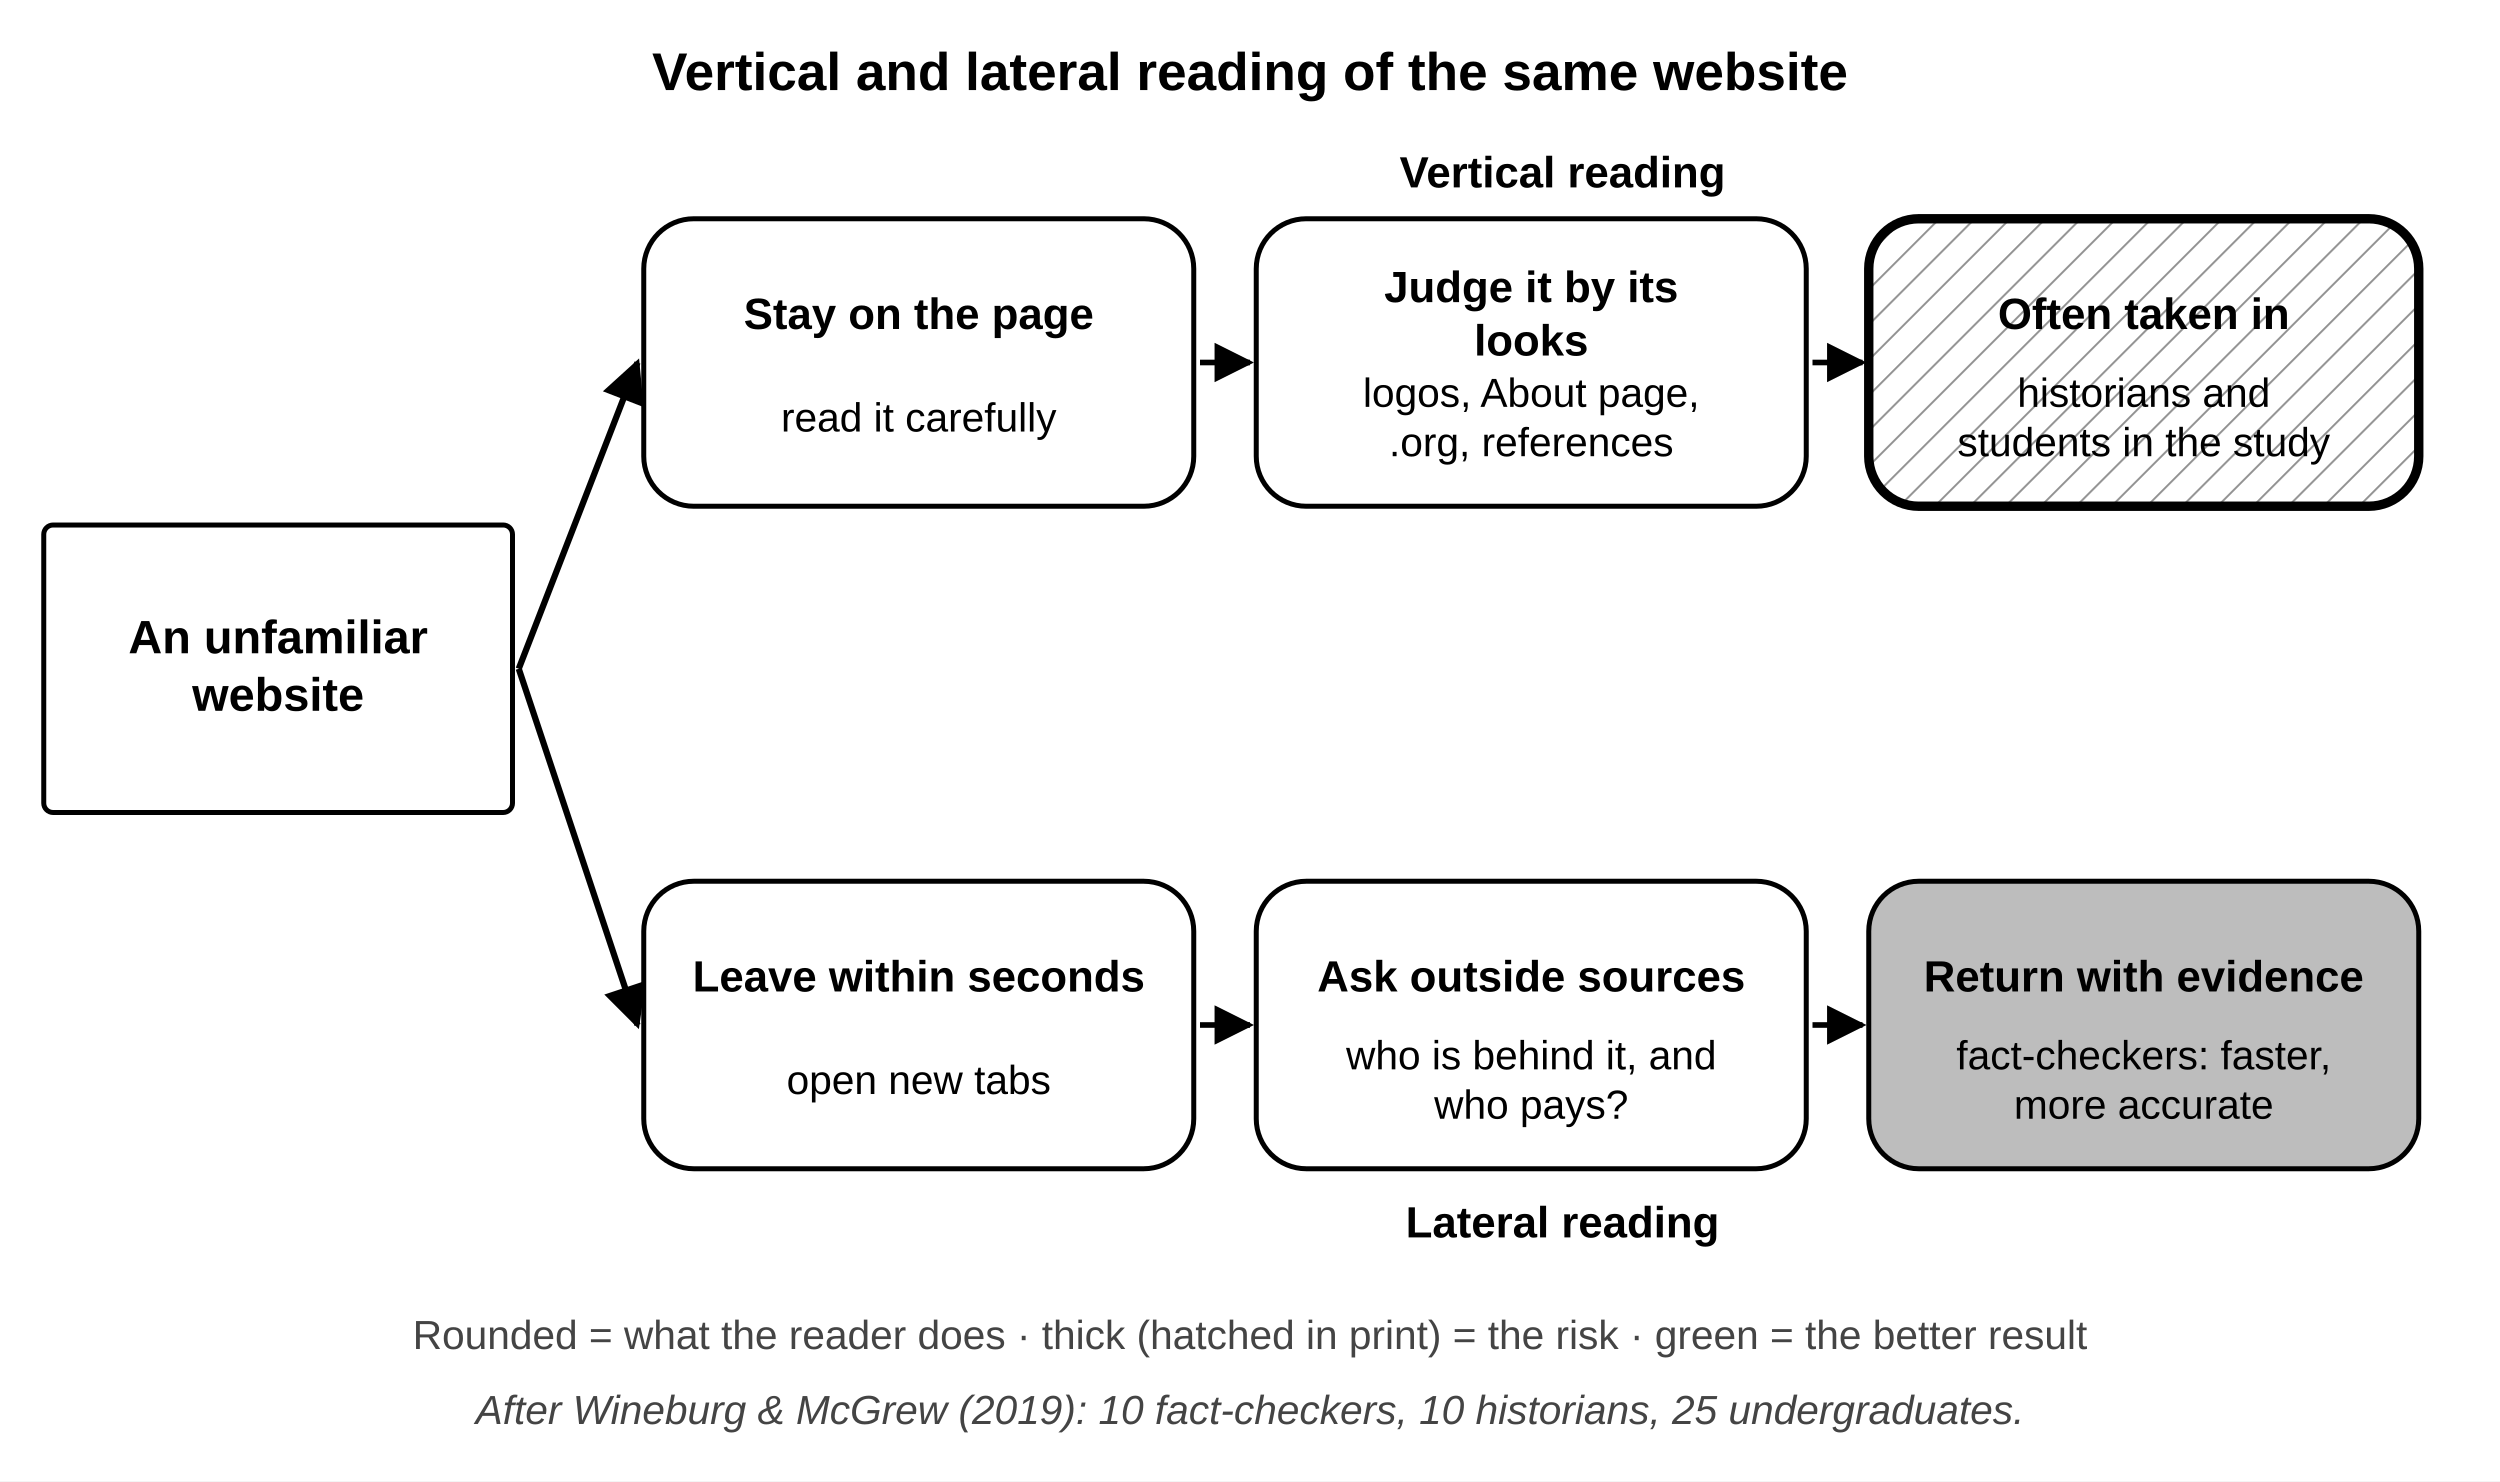
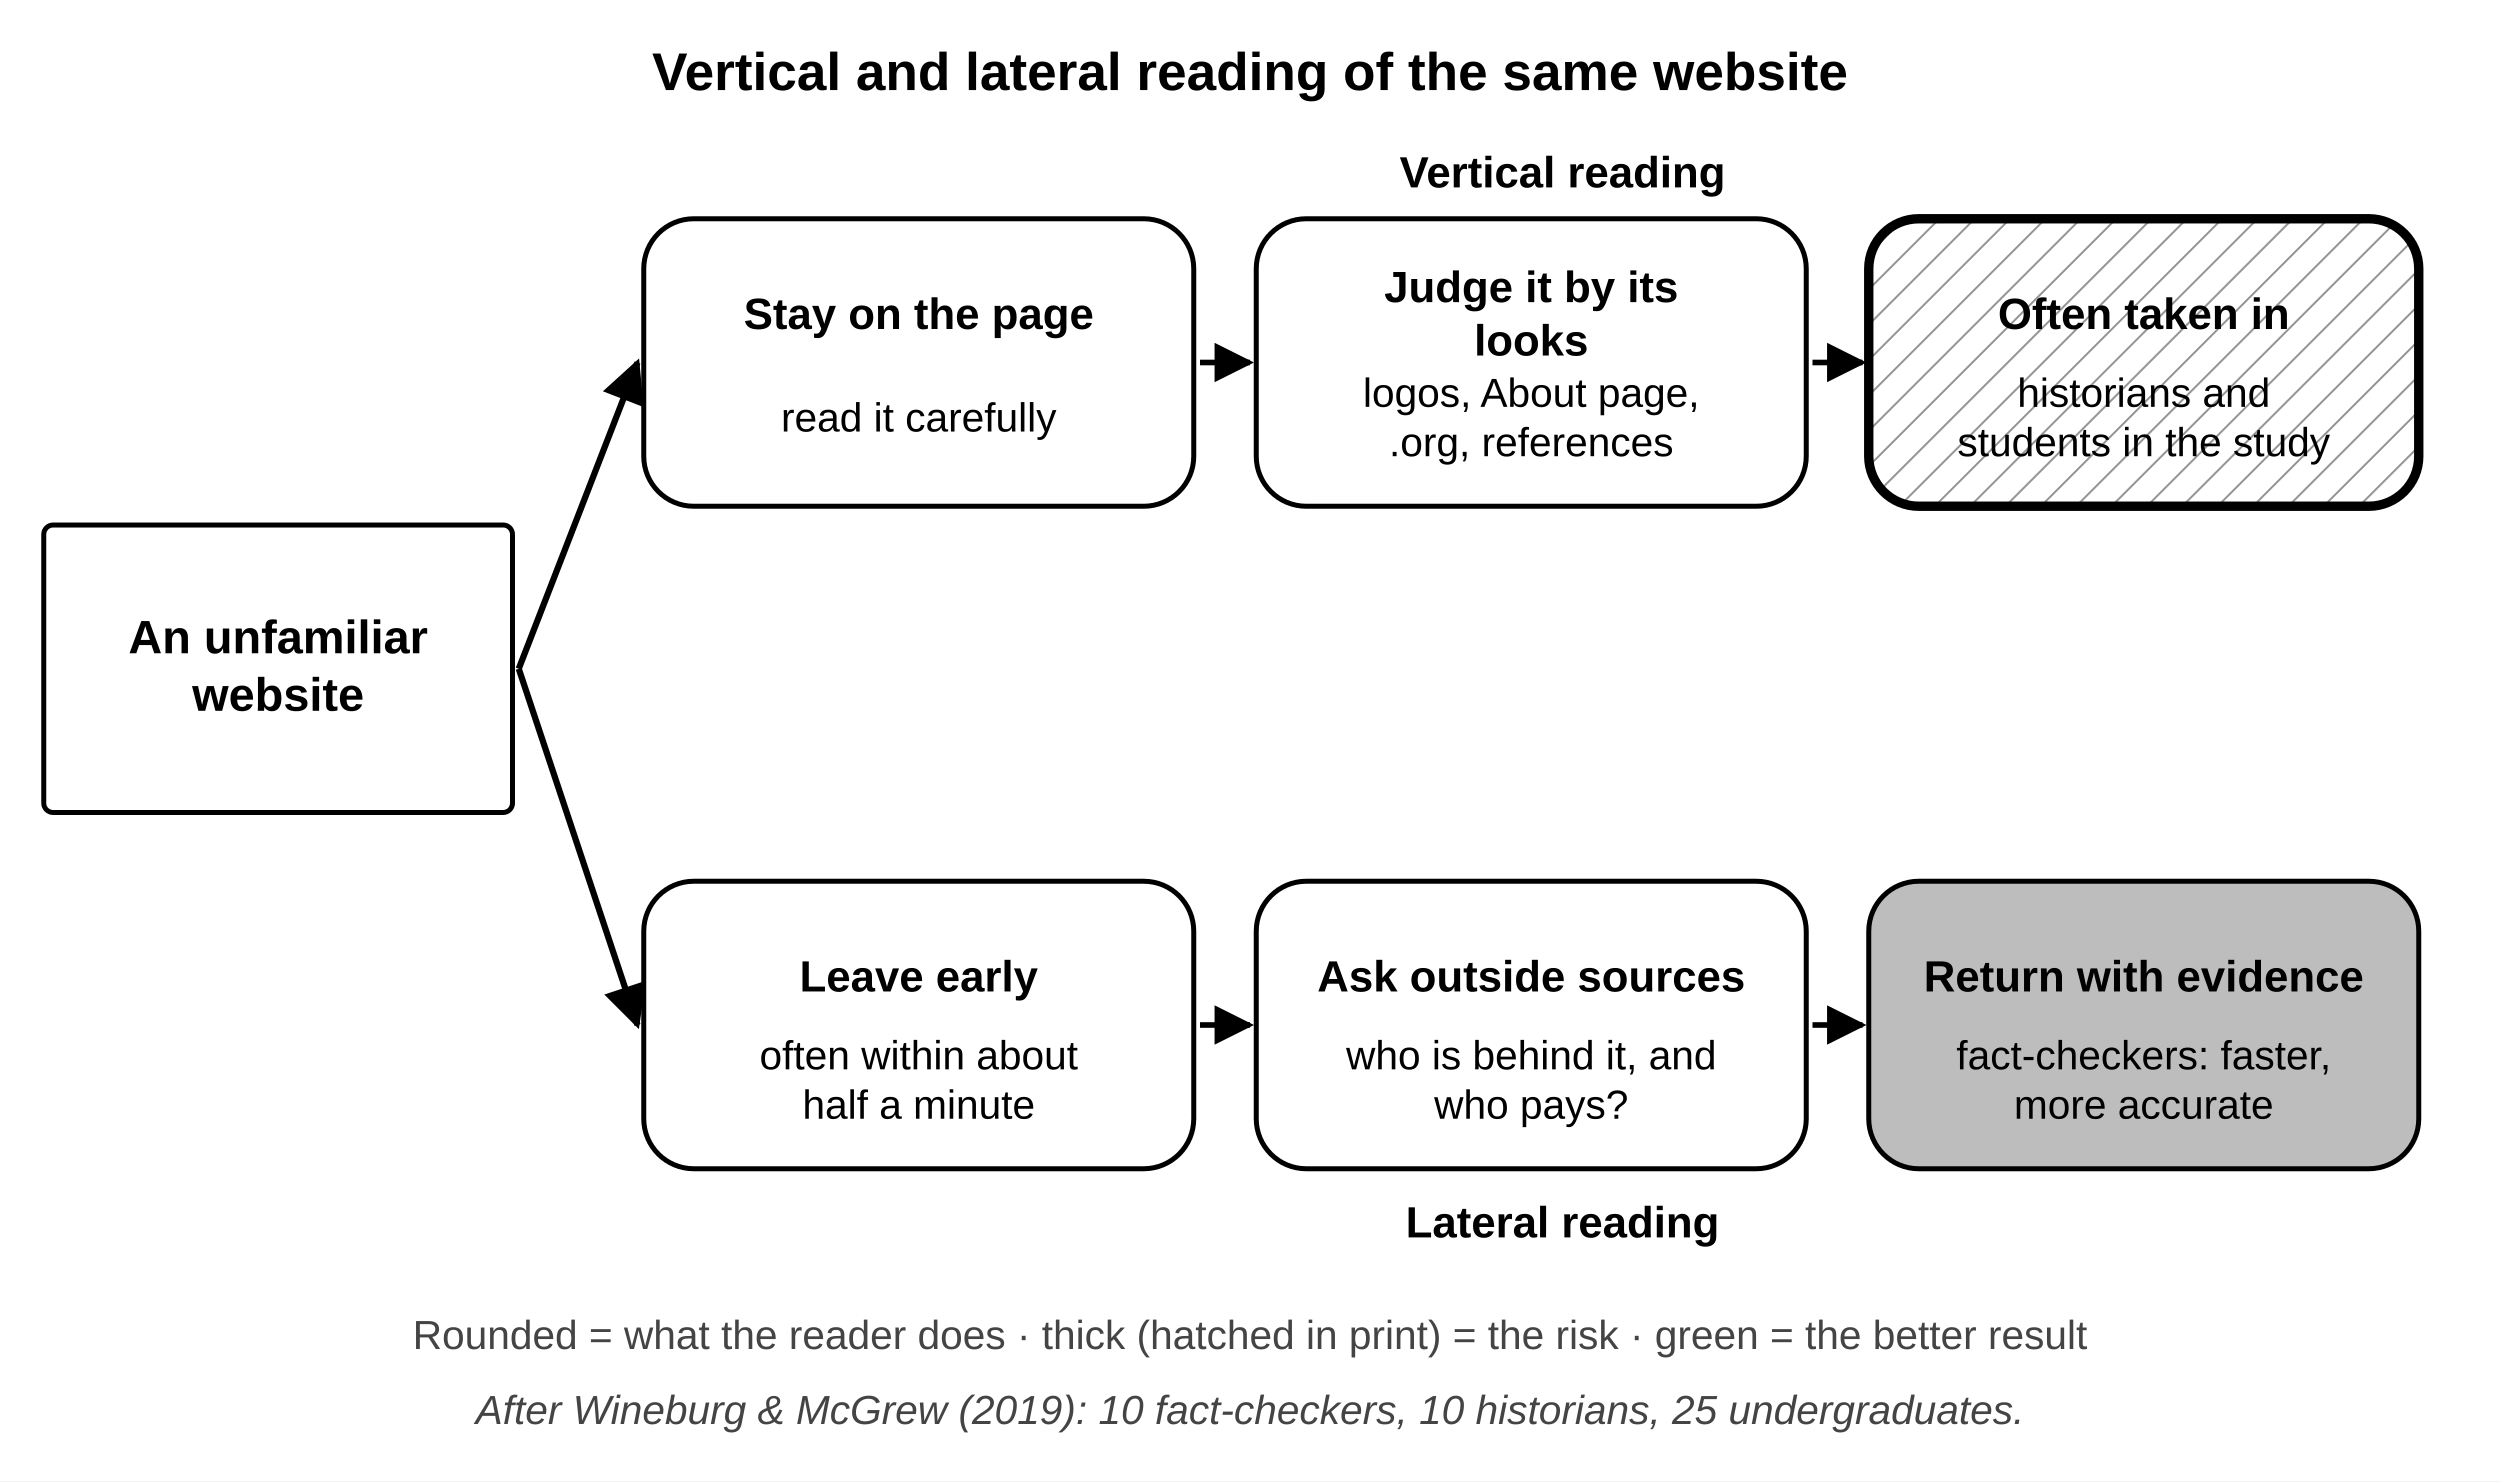
<svg xmlns="http://www.w3.org/2000/svg" viewBox="0 0 800 474" width="800" height="474" role="img" font-family="'Source Sans 3', 'Source Sans Pro', 'Helvetica Neue', Arial, sans-serif">
  <defs>
    <marker id="arrow-gray" viewBox="0 0 10 10" refX="9" refY="5" markerWidth="7" markerHeight="7" orient="auto-start-reverse">
      <path d="M0,0 L10,5 L0,10 z" fill="#000000" />
    </marker>
    <pattern id="hatch" patternUnits="userSpaceOnUse" width="8" height="8" patternTransform="rotate(45)">
      <rect width="8" height="8" fill="#FFFFFF" />
      <line x1="0" y1="0" x2="0" y2="8" stroke="#9A9A9A" stroke-width="1.3" />
    </pattern>
    <pattern id="dots" patternUnits="userSpaceOnUse" width="7" height="7">
      <rect width="7" height="7" fill="#FFFFFF" />
      <circle cx="3.5" cy="3.5" r="1.2" fill="#000" />
    </pattern>
  </defs>
  <rect width="800" height="474" fill="#FFFFFF" />
  <text x="400.0" y="24.0" font-size="17" font-weight="700" text-anchor="middle" dominant-baseline="middle" fill="#000000" style="">Vertical and lateral reading of the same website</text>
  <rect x="14" y="168" width="150" height="92" rx="3" fill="#FFFFFF" stroke="#000000" stroke-width="1.6" />
  <text x="89.0" y="204.8" font-size="15" font-weight="600" text-anchor="middle" dominant-baseline="middle" fill="#000000" style="">An unfamiliar</text>
  <text x="89.0" y="223.2" font-size="15" font-weight="600" text-anchor="middle" dominant-baseline="middle" fill="#000000" style="">website</text>
  <text x="500.0" y="56.0" font-size="14" font-weight="700" text-anchor="middle" dominant-baseline="middle" fill="#000000" style="">Vertical reading</text>
  <path d="M166.0,214.0 L204.0,116.0" fill="none" stroke="#000000" stroke-width="2.0" marker-end="url(#arrow-gray)" />
  <rect x="206" y="70" width="176" height="92" rx="16" fill="#FFFFFF" stroke="#000000" stroke-width="1.6" />
  <text x="294.0" y="101.3" font-size="14" font-weight="600" text-anchor="middle" dominant-baseline="middle" fill="#000000" style="">Stay on the page</text>
  <text x="294.0" y="134.4" font-size="13" font-weight="normal" text-anchor="middle" dominant-baseline="middle" fill="#000000" style="">read it carefully</text>
  <path d="M384.0,116.0 L400.0,116.0" fill="none" stroke="#000000" stroke-width="1.8" marker-end="url(#arrow-gray)" />
  <rect x="402" y="70" width="176" height="92" rx="16" fill="#FFFFFF" stroke="#000000" stroke-width="1.6" />
  <text x="490.0" y="92.7" font-size="14" font-weight="600" text-anchor="middle" dominant-baseline="middle" fill="#000000" style="">Judge it by its</text>
  <text x="490.0" y="109.8" font-size="14" font-weight="600" text-anchor="middle" dominant-baseline="middle" fill="#000000" style="">looks</text>
  <text x="490.0" y="126.5" font-size="13" font-weight="normal" text-anchor="middle" dominant-baseline="middle" fill="#000000" style="">logos, About page,</text>
  <text x="490.0" y="142.3" font-size="13" font-weight="normal" text-anchor="middle" dominant-baseline="middle" fill="#000000" style="">.org, references</text>
  <path d="M580.0,116.0 L596.0,116.0" fill="none" stroke="#000000" stroke-width="1.8" marker-end="url(#arrow-gray)" />
  <rect x="598" y="70" width="176" height="92" rx="16" fill="url(#hatch)" stroke="#000000" stroke-width="3" />
  <text x="686.0" y="101.3" font-size="14" font-weight="600" text-anchor="middle" dominant-baseline="middle" fill="#000000" style="">Often taken in</text>
  <text x="686.0" y="126.5" font-size="13" font-weight="normal" text-anchor="middle" dominant-baseline="middle" fill="#000000" style="">historians and</text>
  <text x="686.0" y="142.3" font-size="13" font-weight="normal" text-anchor="middle" dominant-baseline="middle" fill="#000000" style="">students in the study</text>
  <text x="500.0" y="392.0" font-size="14" font-weight="700" text-anchor="middle" dominant-baseline="middle" fill="#000000" style="">Lateral reading</text>
  <path d="M166.0,214.0 L204.0,328.0" fill="none" stroke="#000000" stroke-width="2.0" marker-end="url(#arrow-gray)" />
  <rect x="206" y="282" width="176" height="92" rx="16" fill="#FFFFFF" stroke="#000000" stroke-width="1.6" />
-   <text x="294.0" y="313.3" font-size="14" font-weight="600" text-anchor="middle" dominant-baseline="middle" fill="#000000" style="">Leave within seconds</text>
-   <text x="294.0" y="346.4" font-size="13" font-weight="normal" text-anchor="middle" dominant-baseline="middle" fill="#000000" style="">open new tabs</text>
+   <text x="294.0" y="313.3" font-size="14" font-weight="600" text-anchor="middle" dominant-baseline="middle" fill="#000000" style="">Leave early</text>
+   <text x="294.0" y="338.5" font-size="13" font-weight="normal" text-anchor="middle" dominant-baseline="middle" fill="#000000" style="">often within about</text>
+   <text x="294.0" y="354.3" font-size="13" font-weight="normal" text-anchor="middle" dominant-baseline="middle" fill="#000000" style="">half a minute</text>
  <path d="M384.0,328.0 L400.0,328.0" fill="none" stroke="#000000" stroke-width="1.8" marker-end="url(#arrow-gray)" />
  <rect x="402" y="282" width="176" height="92" rx="16" fill="#FFFFFF" stroke="#000000" stroke-width="1.6" />
  <text x="490.0" y="313.3" font-size="14" font-weight="600" text-anchor="middle" dominant-baseline="middle" fill="#000000" style="">Ask outside sources</text>
  <text x="490.0" y="338.5" font-size="13" font-weight="normal" text-anchor="middle" dominant-baseline="middle" fill="#000000" style="">who is behind it, and</text>
  <text x="490.0" y="354.3" font-size="13" font-weight="normal" text-anchor="middle" dominant-baseline="middle" fill="#000000" style="">who pays?</text>
  <path d="M580.0,328.0 L596.0,328.0" fill="none" stroke="#000000" stroke-width="1.8" marker-end="url(#arrow-gray)" />
  <rect x="598" y="282" width="176" height="92" rx="16" fill="#BDBDBD" stroke="#000000" stroke-width="1.6" />
  <text x="686.0" y="313.3" font-size="14" font-weight="600" text-anchor="middle" dominant-baseline="middle" fill="#000000" style="">Return with evidence</text>
  <text x="686.0" y="338.5" font-size="13" font-weight="normal" text-anchor="middle" dominant-baseline="middle" fill="#000000" style="">fact-checkers: faster,</text>
  <text x="686.0" y="354.3" font-size="13" font-weight="normal" text-anchor="middle" dominant-baseline="middle" fill="#000000" style="">more accurate</text>
  <text x="400.0" y="428.0" font-size="13" font-weight="normal" text-anchor="middle" dominant-baseline="middle" fill="#444444" style="">Rounded = what the reader does · thick (hatched in print) = the risk · green = the better result</text>
  <text x="400.0" y="452.0" font-size="13" font-weight="normal" text-anchor="middle" dominant-baseline="middle" fill="#444444" style="font-style:italic;">After Wineburg &amp; McGrew (2019): 10 fact-checkers, 10 historians, 25 undergraduates.</text>
</svg>
